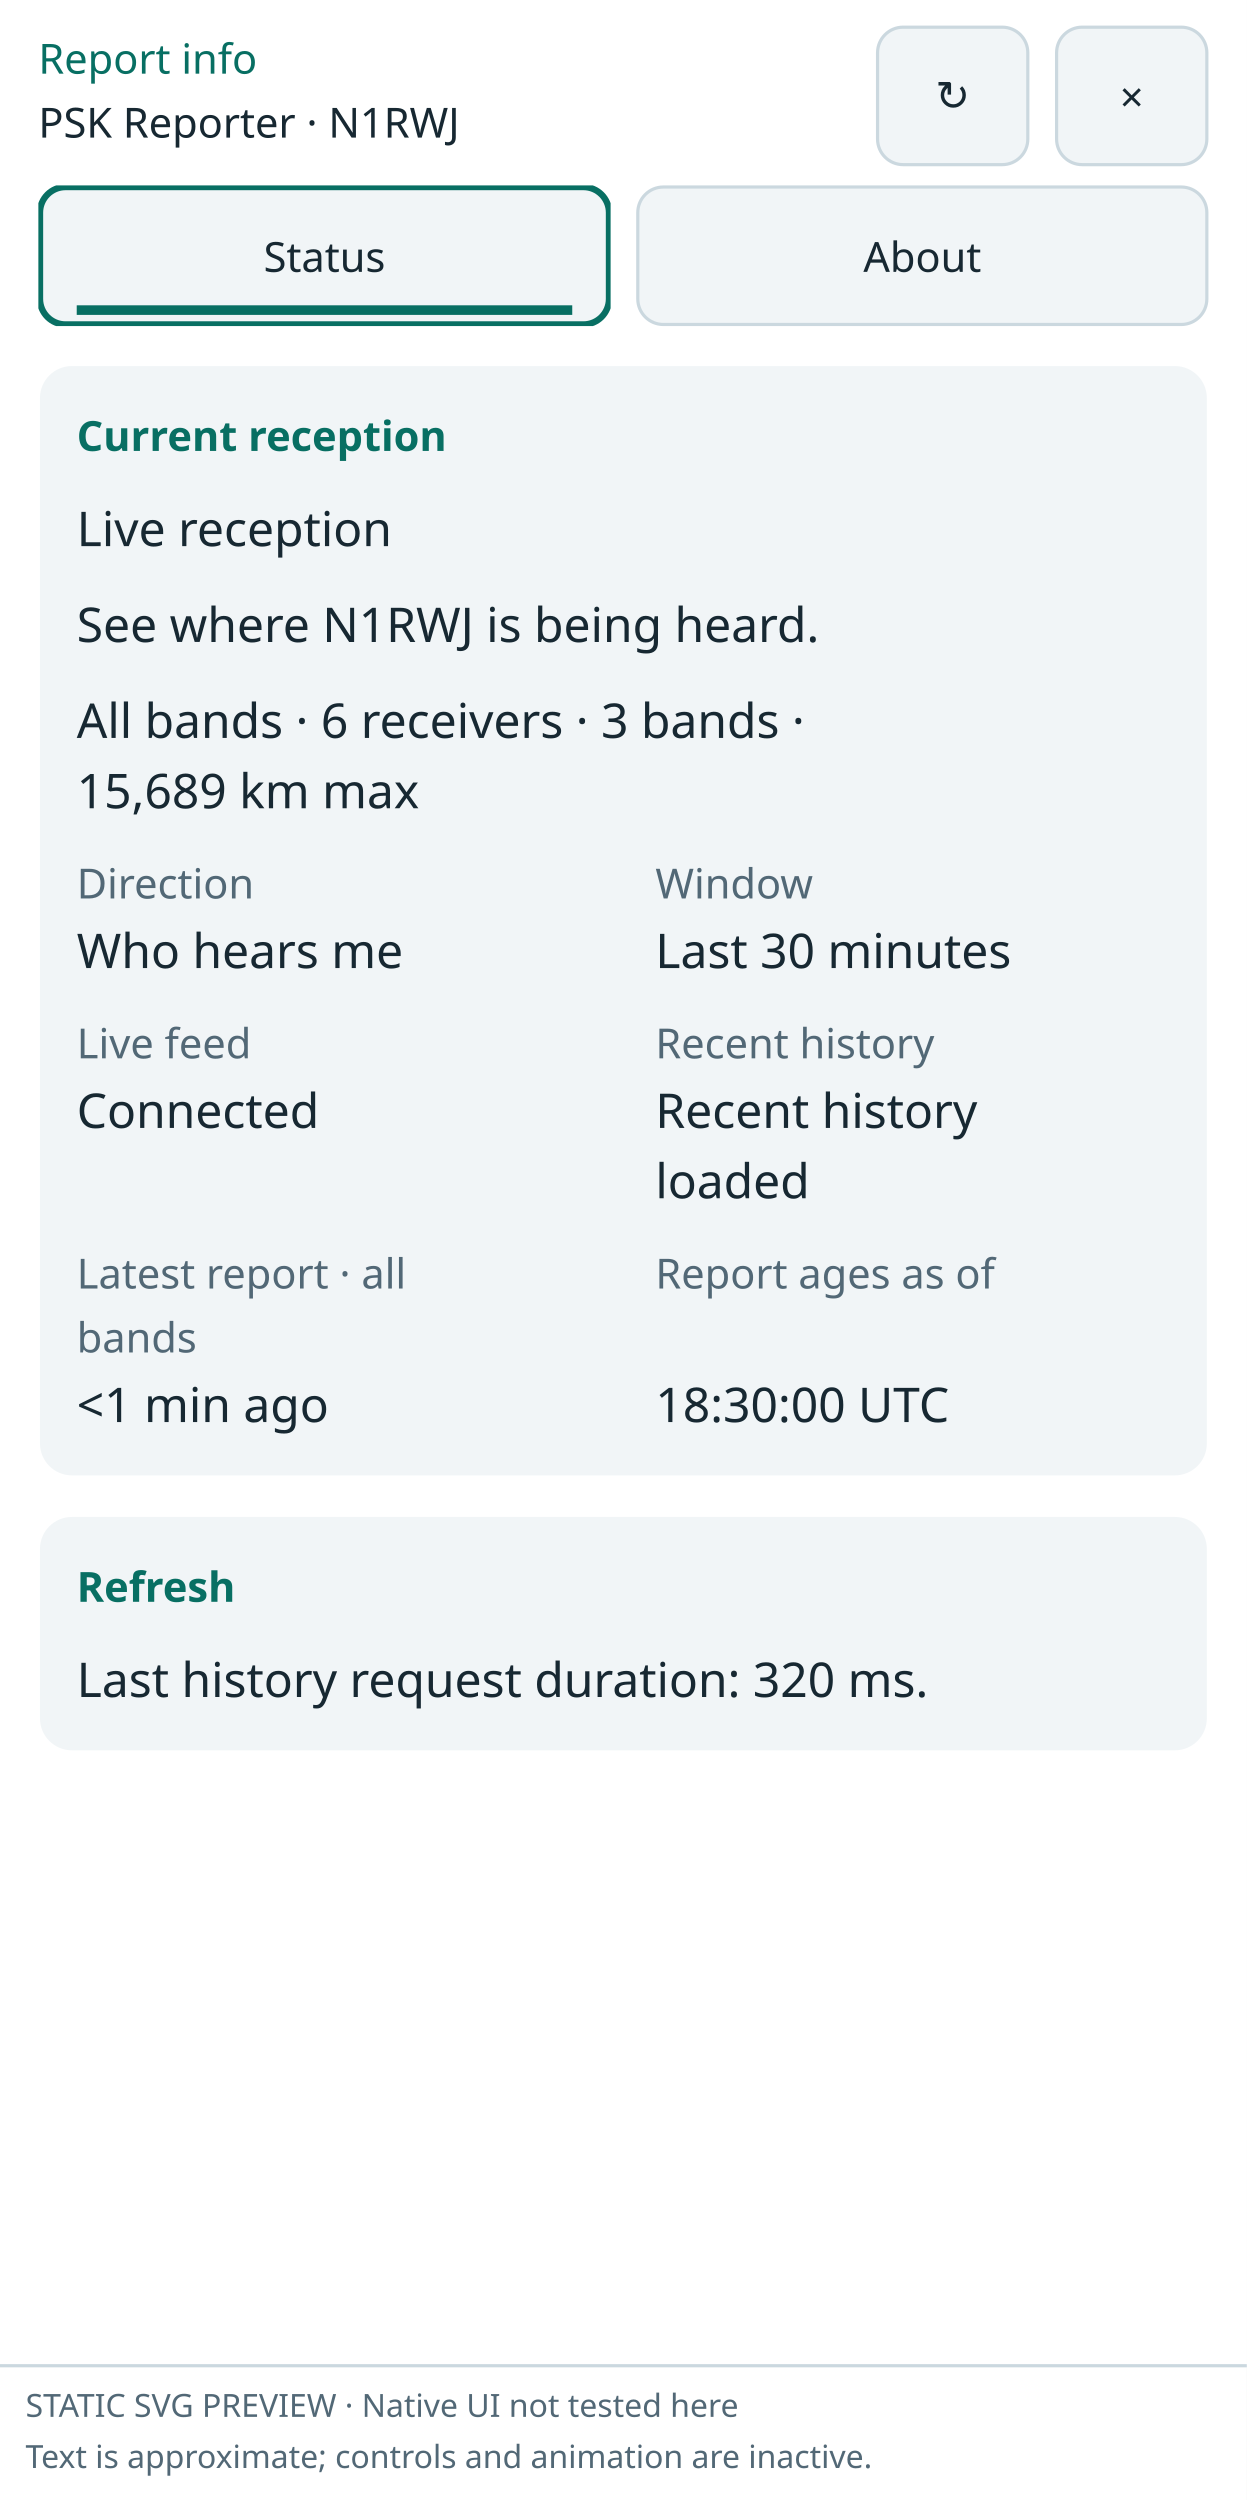
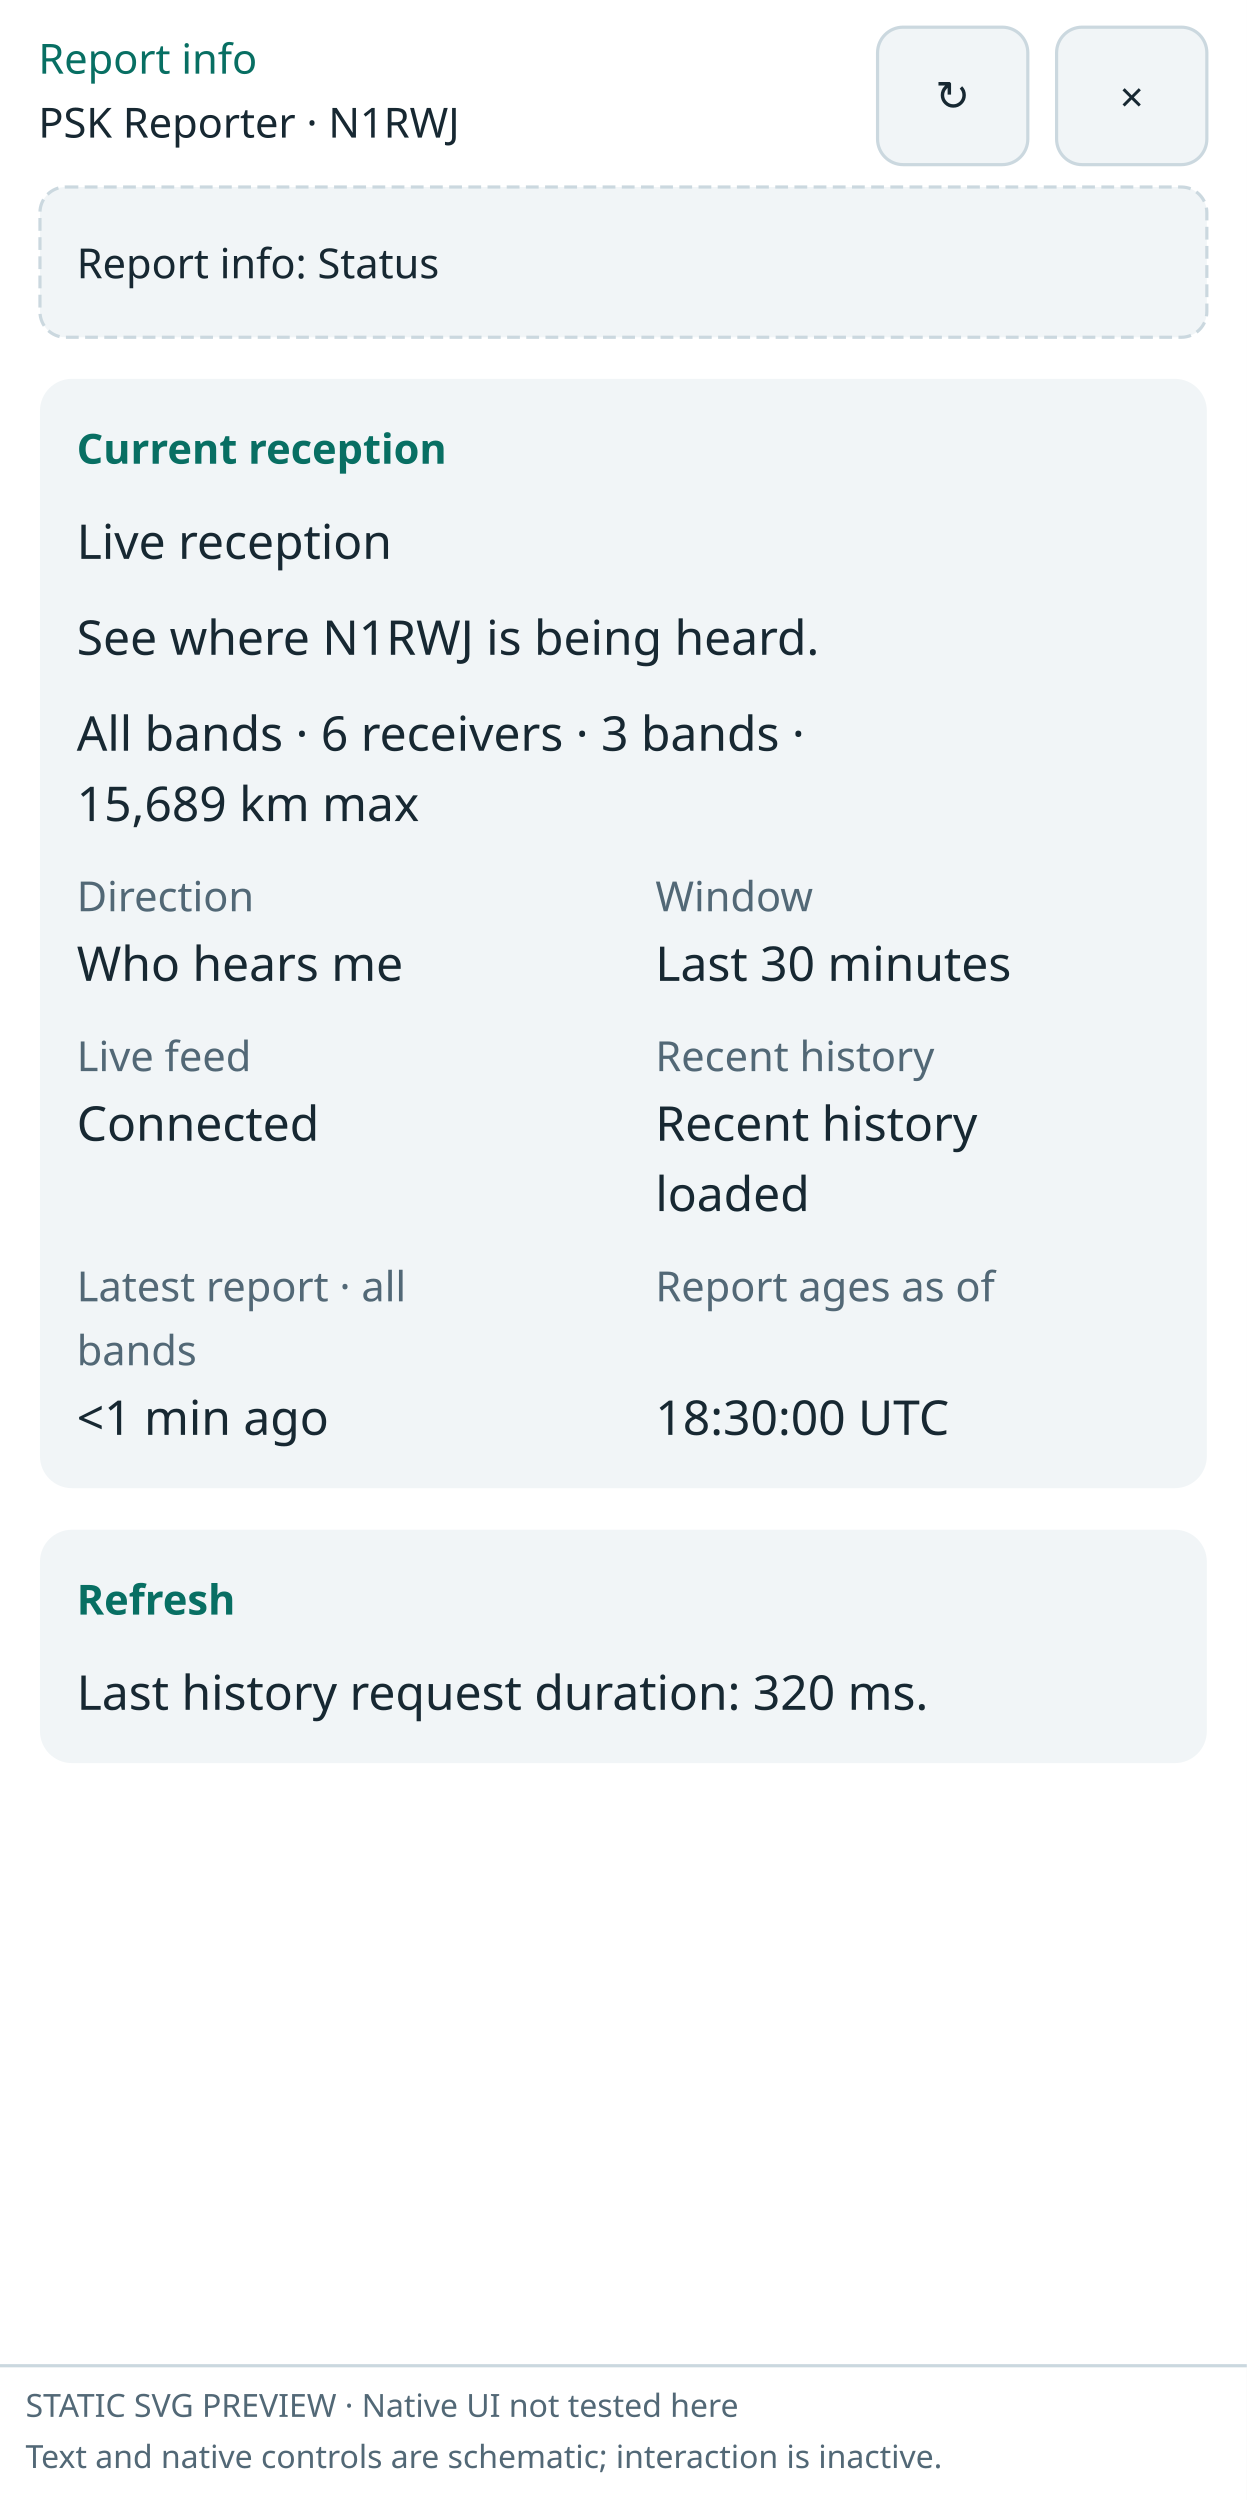
<svg xmlns="http://www.w3.org/2000/svg" width="390" height="782" viewBox="0 0 390 782" role="img" aria-label="PSK Reporter static scene preview, not native app acceptance">
  <rect width="100%" height="100%" fill="#ffffff" />
  <svg aria-hidden="true" width="390" height="740" viewBox="0 0 390 740">
    <g transform="translate(0 0) rotate(0 195 370)" opacity="1">
      <defs>
        <clipPath id="preview-layer-0-bounds">
          <rect width="390" height="740" />
        </clipPath>
      </defs>
      <g clip-path="url(#preview-layer-0-bounds)">
        <svg aria-hidden="true" width="390" height="740" viewBox="0 0 390 740" preserveAspectRatio="none">
          <rect width="390" height="740" fill="#ffffff" />
        </svg>
      </g>
    </g>
    <g transform="translate(12 8) rotate(0 127 10)" opacity="1">
      <defs>
        <clipPath id="preview-layer-1-bounds">
          <rect width="254" height="20" />
        </clipPath>
      </defs>
      <g clip-path="url(#preview-layer-1-bounds)">
        <text x="0" y="10" dominant-baseline="central" text-anchor="start" font-family="sans-serif" font-size="13" font-weight="400" letter-spacing="0" fill="#086f63">Report info</text>
      </g>
    </g>
    <g transform="translate(12 28) rotate(0 127 10)" opacity="1">
      <defs>
        <clipPath id="preview-layer-2-bounds">
          <rect width="254" height="20" />
        </clipPath>
      </defs>
      <g clip-path="url(#preview-layer-2-bounds)">
        <text x="0" y="10" dominant-baseline="central" text-anchor="start" font-family="sans-serif" font-size="13" font-weight="400" letter-spacing="0" fill="#172832">PSK Reporter · N1RWJ</text>
      </g>
    </g>
    <g transform="translate(274 8) rotate(0 24 22)" opacity="1">
      <defs>
        <clipPath id="preview-layer-3-bounds">
          <rect width="48" height="44" />
        </clipPath>
      </defs>
      <g clip-path="url(#preview-layer-3-bounds)">
        <svg aria-hidden="true" width="48" height="44" viewBox="0 0 48 44" preserveAspectRatio="none">
          <rect x=".5" y=".5" width="47" height="43" rx="8" fill="#f1f5f7" stroke="#cbd8df" stroke-width="1" />
        </svg>
      </g>
    </g>
    <g transform="translate(282 20) rotate(0 16 10)" opacity="1">
      <defs>
        <clipPath id="preview-layer-4-bounds">
          <rect width="32" height="20" />
        </clipPath>
      </defs>
      <g clip-path="url(#preview-layer-4-bounds)">
        <text x="16" y="10" dominant-baseline="central" text-anchor="middle" font-family="sans-serif" font-size="13" font-weight="400" letter-spacing="0" fill="#172832">↻</text>
      </g>
    </g>
    <g transform="translate(330 8) rotate(0 24 22)" opacity="1">
      <defs>
        <clipPath id="preview-layer-5-bounds">
          <rect width="48" height="44" />
        </clipPath>
      </defs>
      <g clip-path="url(#preview-layer-5-bounds)">
        <svg aria-hidden="true" width="48" height="44" viewBox="0 0 48 44" preserveAspectRatio="none">
          <rect x=".5" y=".5" width="47" height="43" rx="8" fill="#f1f5f7" stroke="#cbd8df" stroke-width="1" />
        </svg>
      </g>
    </g>
    <g transform="translate(338 20) rotate(0 16 10)" opacity="1">
      <defs>
        <clipPath id="preview-layer-6-bounds">
          <rect width="32" height="20" />
        </clipPath>
      </defs>
      <g clip-path="url(#preview-layer-6-bounds)">
        <text x="16" y="10" dominant-baseline="central" text-anchor="middle" font-family="sans-serif" font-size="13" font-weight="400" letter-spacing="0" fill="#172832">×</text>
      </g>
    </g>
-     <g transform="translate(12 58) rotate(0 89.5 22)" opacity="1">
+     <g transform="translate(12 118) rotate(0 183 174)" opacity="1">
      <defs>
        <clipPath id="preview-layer-7-bounds">
-           <rect width="179" height="44" />
+           <rect width="366" height="348" />
        </clipPath>
      </defs>
      <g clip-path="url(#preview-layer-7-bounds)">
-         <svg aria-hidden="true" width="179" height="44" viewBox="0 0 179 44" preserveAspectRatio="none">
-           <rect x=".5" y=".5" width="178" height="43" rx="8" fill="#f1f5f7" stroke="#086f63" stroke-width="2" />
-           <path d="M12 39H167" stroke="#086f63" stroke-width="3" />
-         </svg>
-       </g>
-     </g>
-     <g transform="translate(20 70) rotate(0 81.5 10)" opacity="1">
-       <defs>
-         <clipPath id="preview-layer-8-bounds">
-           <rect width="163" height="20" />
-         </clipPath>
-       </defs>
-       <g clip-path="url(#preview-layer-8-bounds)">
-         <text x="81.5" y="10" dominant-baseline="central" text-anchor="middle" font-family="sans-serif" font-size="13" font-weight="400" letter-spacing="0" fill="#172832">Status</text>
-       </g>
-     </g>
-     <g transform="translate(199 58) rotate(0 89.5 22)" opacity="1">
-       <defs>
-         <clipPath id="preview-layer-9-bounds">
-           <rect width="179" height="44" />
-         </clipPath>
-       </defs>
-       <g clip-path="url(#preview-layer-9-bounds)">
-         <svg aria-hidden="true" width="179" height="44" viewBox="0 0 179 44" preserveAspectRatio="none">
-           <rect x=".5" y=".5" width="178" height="43" rx="8" fill="#f1f5f7" stroke="#cbd8df" stroke-width="1" />
-         </svg>
-       </g>
-     </g>
-     <g transform="translate(207 70) rotate(0 81.5 10)" opacity="1">
-       <defs>
-         <clipPath id="preview-layer-10-bounds">
-           <rect width="163" height="20" />
-         </clipPath>
-       </defs>
-       <g clip-path="url(#preview-layer-10-bounds)">
-         <text x="81.5" y="10" dominant-baseline="central" text-anchor="middle" font-family="sans-serif" font-size="13" font-weight="400" letter-spacing="0" fill="#172832">About</text>
-       </g>
-     </g>
-     <g transform="translate(12 114) rotate(0 183 174)" opacity="1">
-       <defs>
-         <clipPath id="preview-layer-11-bounds">
-           <rect width="366" height="348" />
-         </clipPath>
-       </defs>
-       <g clip-path="url(#preview-layer-11-bounds)">
        <svg aria-hidden="true" width="366" height="348" viewBox="0 0 366 348" preserveAspectRatio="none">
          <rect x=".5" y=".5" width="365" height="347" rx="10" fill="#f1f5f7" />
        </svg>
      </g>
    </g>
-     <g transform="translate(24 126) rotate(0 171 10)" opacity="1">
+     <g transform="translate(24 130) rotate(0 171 10)" opacity="1">
+       <defs>
+         <clipPath id="preview-layer-8-bounds">
+           <rect width="342" height="20" />
+         </clipPath>
+       </defs>
+       <g clip-path="url(#preview-layer-8-bounds)">
+         <text x="0" y="10" dominant-baseline="central" text-anchor="start" font-family="sans-serif" font-size="13" font-weight="600" letter-spacing="0" fill="#086f63">Current reception</text>
+       </g>
+     </g>
+     <g transform="translate(24 158) rotate(0 171 11)" opacity="1">
+       <defs>
+         <clipPath id="preview-layer-9-bounds">
+           <rect width="342" height="22" />
+         </clipPath>
+       </defs>
+       <g clip-path="url(#preview-layer-9-bounds)">
+         <text x="0" y="11" dominant-baseline="central" text-anchor="start" font-family="sans-serif" font-size="15" font-weight="400" letter-spacing="0" fill="#172832">Live reception</text>
+       </g>
+     </g>
+     <g transform="translate(24 188) rotate(0 171 11)" opacity="1">
+       <defs>
+         <clipPath id="preview-layer-10-bounds">
+           <rect width="342" height="22" />
+         </clipPath>
+       </defs>
+       <g clip-path="url(#preview-layer-10-bounds)">
+         <text x="0" y="11" dominant-baseline="central" text-anchor="start" font-family="sans-serif" font-size="15" font-weight="400" letter-spacing="0" fill="#172832">See where N1RWJ is being heard.</text>
+       </g>
+     </g>
+     <g transform="translate(24 218) rotate(0 171 11)" opacity="1">
+       <defs>
+         <clipPath id="preview-layer-11-bounds">
+           <rect width="342" height="22" />
+         </clipPath>
+       </defs>
+       <g clip-path="url(#preview-layer-11-bounds)">
+         <text x="0" y="11" dominant-baseline="central" text-anchor="start" font-family="sans-serif" font-size="15" font-weight="400" letter-spacing="0" fill="#172832">All bands · 6 receivers · 3 bands ·</text>
+       </g>
+     </g>
+     <g transform="translate(24 240) rotate(0 171 11)" opacity="1">
      <defs>
        <clipPath id="preview-layer-12-bounds">
-           <rect width="342" height="20" />
+           <rect width="342" height="22" />
        </clipPath>
      </defs>
      <g clip-path="url(#preview-layer-12-bounds)">
-         <text x="0" y="10" dominant-baseline="central" text-anchor="start" font-family="sans-serif" font-size="13" font-weight="600" letter-spacing="0" fill="#086f63">Current reception</text>
-       </g>
-     </g>
-     <g transform="translate(24 154) rotate(0 171 11)" opacity="1">
+         <text x="0" y="11" dominant-baseline="central" text-anchor="start" font-family="sans-serif" font-size="15" font-weight="400" letter-spacing="0" fill="#172832">15,689 km max</text>
+       </g>
+     </g>
+     <g transform="translate(24 270) rotate(0 80.5 10)" opacity="1">
      <defs>
        <clipPath id="preview-layer-13-bounds">
-           <rect width="342" height="22" />
+           <rect width="161" height="20" />
        </clipPath>
      </defs>
      <g clip-path="url(#preview-layer-13-bounds)">
-         <text x="0" y="11" dominant-baseline="central" text-anchor="start" font-family="sans-serif" font-size="15" font-weight="400" letter-spacing="0" fill="#172832">Live reception</text>
-       </g>
-     </g>
-     <g transform="translate(24 184) rotate(0 171 11)" opacity="1">
+         <text x="0" y="10" dominant-baseline="central" text-anchor="start" font-family="sans-serif" font-size="13" font-weight="400" letter-spacing="0" fill="#526876">Direction</text>
+       </g>
+     </g>
+     <g transform="translate(24 290) rotate(0 80.5 11)" opacity="1">
      <defs>
        <clipPath id="preview-layer-14-bounds">
-           <rect width="342" height="22" />
+           <rect width="161" height="22" />
        </clipPath>
      </defs>
      <g clip-path="url(#preview-layer-14-bounds)">
-         <text x="0" y="11" dominant-baseline="central" text-anchor="start" font-family="sans-serif" font-size="15" font-weight="400" letter-spacing="0" fill="#172832">See where N1RWJ is being heard.</text>
-       </g>
-     </g>
-     <g transform="translate(24 214) rotate(0 171 11)" opacity="1">
+         <text x="0" y="11" dominant-baseline="central" text-anchor="start" font-family="sans-serif" font-size="15" font-weight="400" letter-spacing="0" fill="#172832">Who hears me</text>
+       </g>
+     </g>
+     <g transform="translate(205 270) rotate(0 80.5 10)" opacity="1">
      <defs>
        <clipPath id="preview-layer-15-bounds">
-           <rect width="342" height="22" />
+           <rect width="161" height="20" />
        </clipPath>
      </defs>
      <g clip-path="url(#preview-layer-15-bounds)">
-         <text x="0" y="11" dominant-baseline="central" text-anchor="start" font-family="sans-serif" font-size="15" font-weight="400" letter-spacing="0" fill="#172832">All bands · 6 receivers · 3 bands ·</text>
-       </g>
-     </g>
-     <g transform="translate(24 236) rotate(0 171 11)" opacity="1">
+         <text x="0" y="10" dominant-baseline="central" text-anchor="start" font-family="sans-serif" font-size="13" font-weight="400" letter-spacing="0" fill="#526876">Window</text>
+       </g>
+     </g>
+     <g transform="translate(205 290) rotate(0 80.5 11)" opacity="1">
      <defs>
        <clipPath id="preview-layer-16-bounds">
-           <rect width="342" height="22" />
+           <rect width="161" height="22" />
        </clipPath>
      </defs>
      <g clip-path="url(#preview-layer-16-bounds)">
-         <text x="0" y="11" dominant-baseline="central" text-anchor="start" font-family="sans-serif" font-size="15" font-weight="400" letter-spacing="0" fill="#172832">15,689 km max</text>
-       </g>
-     </g>
-     <g transform="translate(24 266) rotate(0 80.5 10)" opacity="1">
+         <text x="0" y="11" dominant-baseline="central" text-anchor="start" font-family="sans-serif" font-size="15" font-weight="400" letter-spacing="0" fill="#172832">Last 30 minutes</text>
+       </g>
+     </g>
+     <g transform="translate(24 320) rotate(0 80.5 10)" opacity="1">
      <defs>
        <clipPath id="preview-layer-17-bounds">
          <rect width="161" height="20" />
        </clipPath>
      </defs>
      <g clip-path="url(#preview-layer-17-bounds)">
-         <text x="0" y="10" dominant-baseline="central" text-anchor="start" font-family="sans-serif" font-size="13" font-weight="400" letter-spacing="0" fill="#526876">Direction</text>
-       </g>
-     </g>
-     <g transform="translate(24 286) rotate(0 80.5 11)" opacity="1">
+         <text x="0" y="10" dominant-baseline="central" text-anchor="start" font-family="sans-serif" font-size="13" font-weight="400" letter-spacing="0" fill="#526876">Live feed</text>
+       </g>
+     </g>
+     <g transform="translate(24 340) rotate(0 80.5 11)" opacity="1">
      <defs>
        <clipPath id="preview-layer-18-bounds">
          <rect width="161" height="22" />
        </clipPath>
      </defs>
      <g clip-path="url(#preview-layer-18-bounds)">
-         <text x="0" y="11" dominant-baseline="central" text-anchor="start" font-family="sans-serif" font-size="15" font-weight="400" letter-spacing="0" fill="#172832">Who hears me</text>
-       </g>
-     </g>
-     <g transform="translate(205 266) rotate(0 80.5 10)" opacity="1">
+         <text x="0" y="11" dominant-baseline="central" text-anchor="start" font-family="sans-serif" font-size="15" font-weight="400" letter-spacing="0" fill="#172832">Connected</text>
+       </g>
+     </g>
+     <g transform="translate(205 320) rotate(0 80.5 10)" opacity="1">
      <defs>
        <clipPath id="preview-layer-19-bounds">
          <rect width="161" height="20" />
        </clipPath>
      </defs>
      <g clip-path="url(#preview-layer-19-bounds)">
-         <text x="0" y="10" dominant-baseline="central" text-anchor="start" font-family="sans-serif" font-size="13" font-weight="400" letter-spacing="0" fill="#526876">Window</text>
-       </g>
-     </g>
-     <g transform="translate(205 286) rotate(0 80.5 11)" opacity="1">
+         <text x="0" y="10" dominant-baseline="central" text-anchor="start" font-family="sans-serif" font-size="13" font-weight="400" letter-spacing="0" fill="#526876">Recent history</text>
+       </g>
+     </g>
+     <g transform="translate(205 340) rotate(0 80.5 11)" opacity="1">
      <defs>
        <clipPath id="preview-layer-20-bounds">
          <rect width="161" height="22" />
        </clipPath>
      </defs>
      <g clip-path="url(#preview-layer-20-bounds)">
-         <text x="0" y="11" dominant-baseline="central" text-anchor="start" font-family="sans-serif" font-size="15" font-weight="400" letter-spacing="0" fill="#172832">Last 30 minutes</text>
-       </g>
-     </g>
-     <g transform="translate(24 316) rotate(0 80.5 10)" opacity="1">
+         <text x="0" y="11" dominant-baseline="central" text-anchor="start" font-family="sans-serif" font-size="15" font-weight="400" letter-spacing="0" fill="#172832">Recent history</text>
+       </g>
+     </g>
+     <g transform="translate(205 362) rotate(0 80.5 11)" opacity="1">
      <defs>
        <clipPath id="preview-layer-21-bounds">
-           <rect width="161" height="20" />
+           <rect width="161" height="22" />
        </clipPath>
      </defs>
      <g clip-path="url(#preview-layer-21-bounds)">
-         <text x="0" y="10" dominant-baseline="central" text-anchor="start" font-family="sans-serif" font-size="13" font-weight="400" letter-spacing="0" fill="#526876">Live feed</text>
-       </g>
-     </g>
-     <g transform="translate(24 336) rotate(0 80.5 11)" opacity="1">
+         <text x="0" y="11" dominant-baseline="central" text-anchor="start" font-family="sans-serif" font-size="15" font-weight="400" letter-spacing="0" fill="#172832">loaded</text>
+       </g>
+     </g>
+     <g transform="translate(24 392) rotate(0 80.5 10)" opacity="1">
      <defs>
        <clipPath id="preview-layer-22-bounds">
-           <rect width="161" height="22" />
+           <rect width="161" height="20" />
        </clipPath>
      </defs>
      <g clip-path="url(#preview-layer-22-bounds)">
-         <text x="0" y="11" dominant-baseline="central" text-anchor="start" font-family="sans-serif" font-size="15" font-weight="400" letter-spacing="0" fill="#172832">Connected</text>
-       </g>
-     </g>
-     <g transform="translate(205 316) rotate(0 80.5 10)" opacity="1">
+         <text x="0" y="10" dominant-baseline="central" text-anchor="start" font-family="sans-serif" font-size="13" font-weight="400" letter-spacing="0" fill="#526876">Latest report · all</text>
+       </g>
+     </g>
+     <g transform="translate(24 412) rotate(0 80.5 10)" opacity="1">
      <defs>
        <clipPath id="preview-layer-23-bounds">
          <rect width="161" height="20" />
        </clipPath>
      </defs>
      <g clip-path="url(#preview-layer-23-bounds)">
-         <text x="0" y="10" dominant-baseline="central" text-anchor="start" font-family="sans-serif" font-size="13" font-weight="400" letter-spacing="0" fill="#526876">Recent history</text>
-       </g>
-     </g>
-     <g transform="translate(205 336) rotate(0 80.5 11)" opacity="1">
+         <text x="0" y="10" dominant-baseline="central" text-anchor="start" font-family="sans-serif" font-size="13" font-weight="400" letter-spacing="0" fill="#526876">bands</text>
+       </g>
+     </g>
+     <g transform="translate(24 432) rotate(0 80.5 11)" opacity="1">
      <defs>
        <clipPath id="preview-layer-24-bounds">
          <rect width="161" height="22" />
        </clipPath>
      </defs>
      <g clip-path="url(#preview-layer-24-bounds)">
-         <text x="0" y="11" dominant-baseline="central" text-anchor="start" font-family="sans-serif" font-size="15" font-weight="400" letter-spacing="0" fill="#172832">Recent history</text>
-       </g>
-     </g>
-     <g transform="translate(205 358) rotate(0 80.5 11)" opacity="1">
+         <text x="0" y="11" dominant-baseline="central" text-anchor="start" font-family="sans-serif" font-size="15" font-weight="400" letter-spacing="0" fill="#172832">&lt;1 min ago</text>
+       </g>
+     </g>
+     <g transform="translate(205 392) rotate(0 80.5 10)" opacity="1">
      <defs>
        <clipPath id="preview-layer-25-bounds">
-           <rect width="161" height="22" />
+           <rect width="161" height="20" />
        </clipPath>
      </defs>
      <g clip-path="url(#preview-layer-25-bounds)">
-         <text x="0" y="11" dominant-baseline="central" text-anchor="start" font-family="sans-serif" font-size="15" font-weight="400" letter-spacing="0" fill="#172832">loaded</text>
-       </g>
-     </g>
-     <g transform="translate(24 388) rotate(0 80.5 10)" opacity="1">
+         <text x="0" y="10" dominant-baseline="central" text-anchor="start" font-family="sans-serif" font-size="13" font-weight="400" letter-spacing="0" fill="#526876">Report ages as of</text>
+       </g>
+     </g>
+     <g transform="translate(205 432) rotate(0 80.5 11)" opacity="1">
      <defs>
        <clipPath id="preview-layer-26-bounds">
-           <rect width="161" height="20" />
+           <rect width="161" height="22" />
        </clipPath>
      </defs>
      <g clip-path="url(#preview-layer-26-bounds)">
-         <text x="0" y="10" dominant-baseline="central" text-anchor="start" font-family="sans-serif" font-size="13" font-weight="400" letter-spacing="0" fill="#526876">Latest report · all</text>
-       </g>
-     </g>
-     <g transform="translate(24 408) rotate(0 80.5 10)" opacity="1">
+         <text x="0" y="11" dominant-baseline="central" text-anchor="start" font-family="sans-serif" font-size="15" font-weight="400" letter-spacing="0" fill="#172832">18:30:00 UTC</text>
+       </g>
+     </g>
+     <g transform="translate(12 478) rotate(0 183 37)" opacity="1">
      <defs>
        <clipPath id="preview-layer-27-bounds">
-           <rect width="161" height="20" />
+           <rect width="366" height="74" />
        </clipPath>
      </defs>
      <g clip-path="url(#preview-layer-27-bounds)">
-         <text x="0" y="10" dominant-baseline="central" text-anchor="start" font-family="sans-serif" font-size="13" font-weight="400" letter-spacing="0" fill="#526876">bands</text>
-       </g>
-     </g>
-     <g transform="translate(24 428) rotate(0 80.5 11)" opacity="1">
-       <defs>
-         <clipPath id="preview-layer-28-bounds">
-           <rect width="161" height="22" />
-         </clipPath>
-       </defs>
-       <g clip-path="url(#preview-layer-28-bounds)">
-         <text x="0" y="11" dominant-baseline="central" text-anchor="start" font-family="sans-serif" font-size="15" font-weight="400" letter-spacing="0" fill="#172832">&lt;1 min ago</text>
-       </g>
-     </g>
-     <g transform="translate(205 388) rotate(0 80.5 10)" opacity="1">
-       <defs>
-         <clipPath id="preview-layer-29-bounds">
-           <rect width="161" height="20" />
-         </clipPath>
-       </defs>
-       <g clip-path="url(#preview-layer-29-bounds)">
-         <text x="0" y="10" dominant-baseline="central" text-anchor="start" font-family="sans-serif" font-size="13" font-weight="400" letter-spacing="0" fill="#526876">Report ages as of</text>
-       </g>
-     </g>
-     <g transform="translate(205 428) rotate(0 80.5 11)" opacity="1">
-       <defs>
-         <clipPath id="preview-layer-30-bounds">
-           <rect width="161" height="22" />
-         </clipPath>
-       </defs>
-       <g clip-path="url(#preview-layer-30-bounds)">
-         <text x="0" y="11" dominant-baseline="central" text-anchor="start" font-family="sans-serif" font-size="15" font-weight="400" letter-spacing="0" fill="#172832">18:30:00 UTC</text>
-       </g>
-     </g>
-     <g transform="translate(12 474) rotate(0 183 37)" opacity="1">
-       <defs>
-         <clipPath id="preview-layer-31-bounds">
-           <rect width="366" height="74" />
-         </clipPath>
-       </defs>
-       <g clip-path="url(#preview-layer-31-bounds)">
        <svg aria-hidden="true" width="366" height="74" viewBox="0 0 366 74" preserveAspectRatio="none">
          <rect x=".5" y=".5" width="365" height="73" rx="10" fill="#f1f5f7" />
        </svg>
      </g>
    </g>
-     <g transform="translate(24 486) rotate(0 171 10)" opacity="1">
-       <defs>
-         <clipPath id="preview-layer-32-bounds">
+     <g transform="translate(24 490) rotate(0 171 10)" opacity="1">
+       <defs>
+         <clipPath id="preview-layer-28-bounds">
          <rect width="342" height="20" />
        </clipPath>
      </defs>
-       <g clip-path="url(#preview-layer-32-bounds)">
+       <g clip-path="url(#preview-layer-28-bounds)">
        <text x="0" y="10" dominant-baseline="central" text-anchor="start" font-family="sans-serif" font-size="13" font-weight="600" letter-spacing="0" fill="#086f63">Refresh</text>
      </g>
    </g>
-     <g transform="translate(24 514) rotate(0 171 11)" opacity="1">
-       <defs>
-         <clipPath id="preview-layer-33-bounds">
-           <rect width="342" height="22" />
-         </clipPath>
-       </defs>
-       <g clip-path="url(#preview-layer-33-bounds)">
+     <g transform="translate(24 518) rotate(0 171 11)" opacity="1">
+       <defs>
+         <clipPath id="preview-layer-29-bounds">
+           <rect width="342" height="22" />
+         </clipPath>
+       </defs>
+       <g clip-path="url(#preview-layer-29-bounds)">
        <text x="0" y="11" dominant-baseline="central" text-anchor="start" font-family="sans-serif" font-size="15" font-weight="400" letter-spacing="0" fill="#172832">Last history request duration: 320 ms.</text>
      </g>
+     </g>
+     <g transform="translate(12 58)">
+       <defs>
+         <clipPath id="preview-control-2">
+           <rect width="366" height="48" />
+         </clipPath>
+       </defs>
+       <rect x=".5" y=".5" width="365" height="47" rx="8" fill="#f1f5f7" stroke="#cbd8df" stroke-dasharray="4 2" />
+       <text x="12" y="24" dominant-baseline="central" font-family="sans-serif" font-size="13" fill="#172832" clip-path="url(#preview-control-2)">Report info: Status</text>
    </g>
  </svg>
  <path d="M0 740H390" stroke="#cbd8df" />
  <text x="8" y="756" font-family="sans-serif" font-size="10" fill="#526876">STATIC SVG PREVIEW · Native UI not tested here</text>
-   <text x="8" y="772" font-family="sans-serif" font-size="10" fill="#526876">Text is approximate; controls and animation are inactive.</text>
+   <text x="8" y="772" font-family="sans-serif" font-size="10" fill="#526876">Text and native controls are schematic; interaction is inactive.</text>
</svg>
